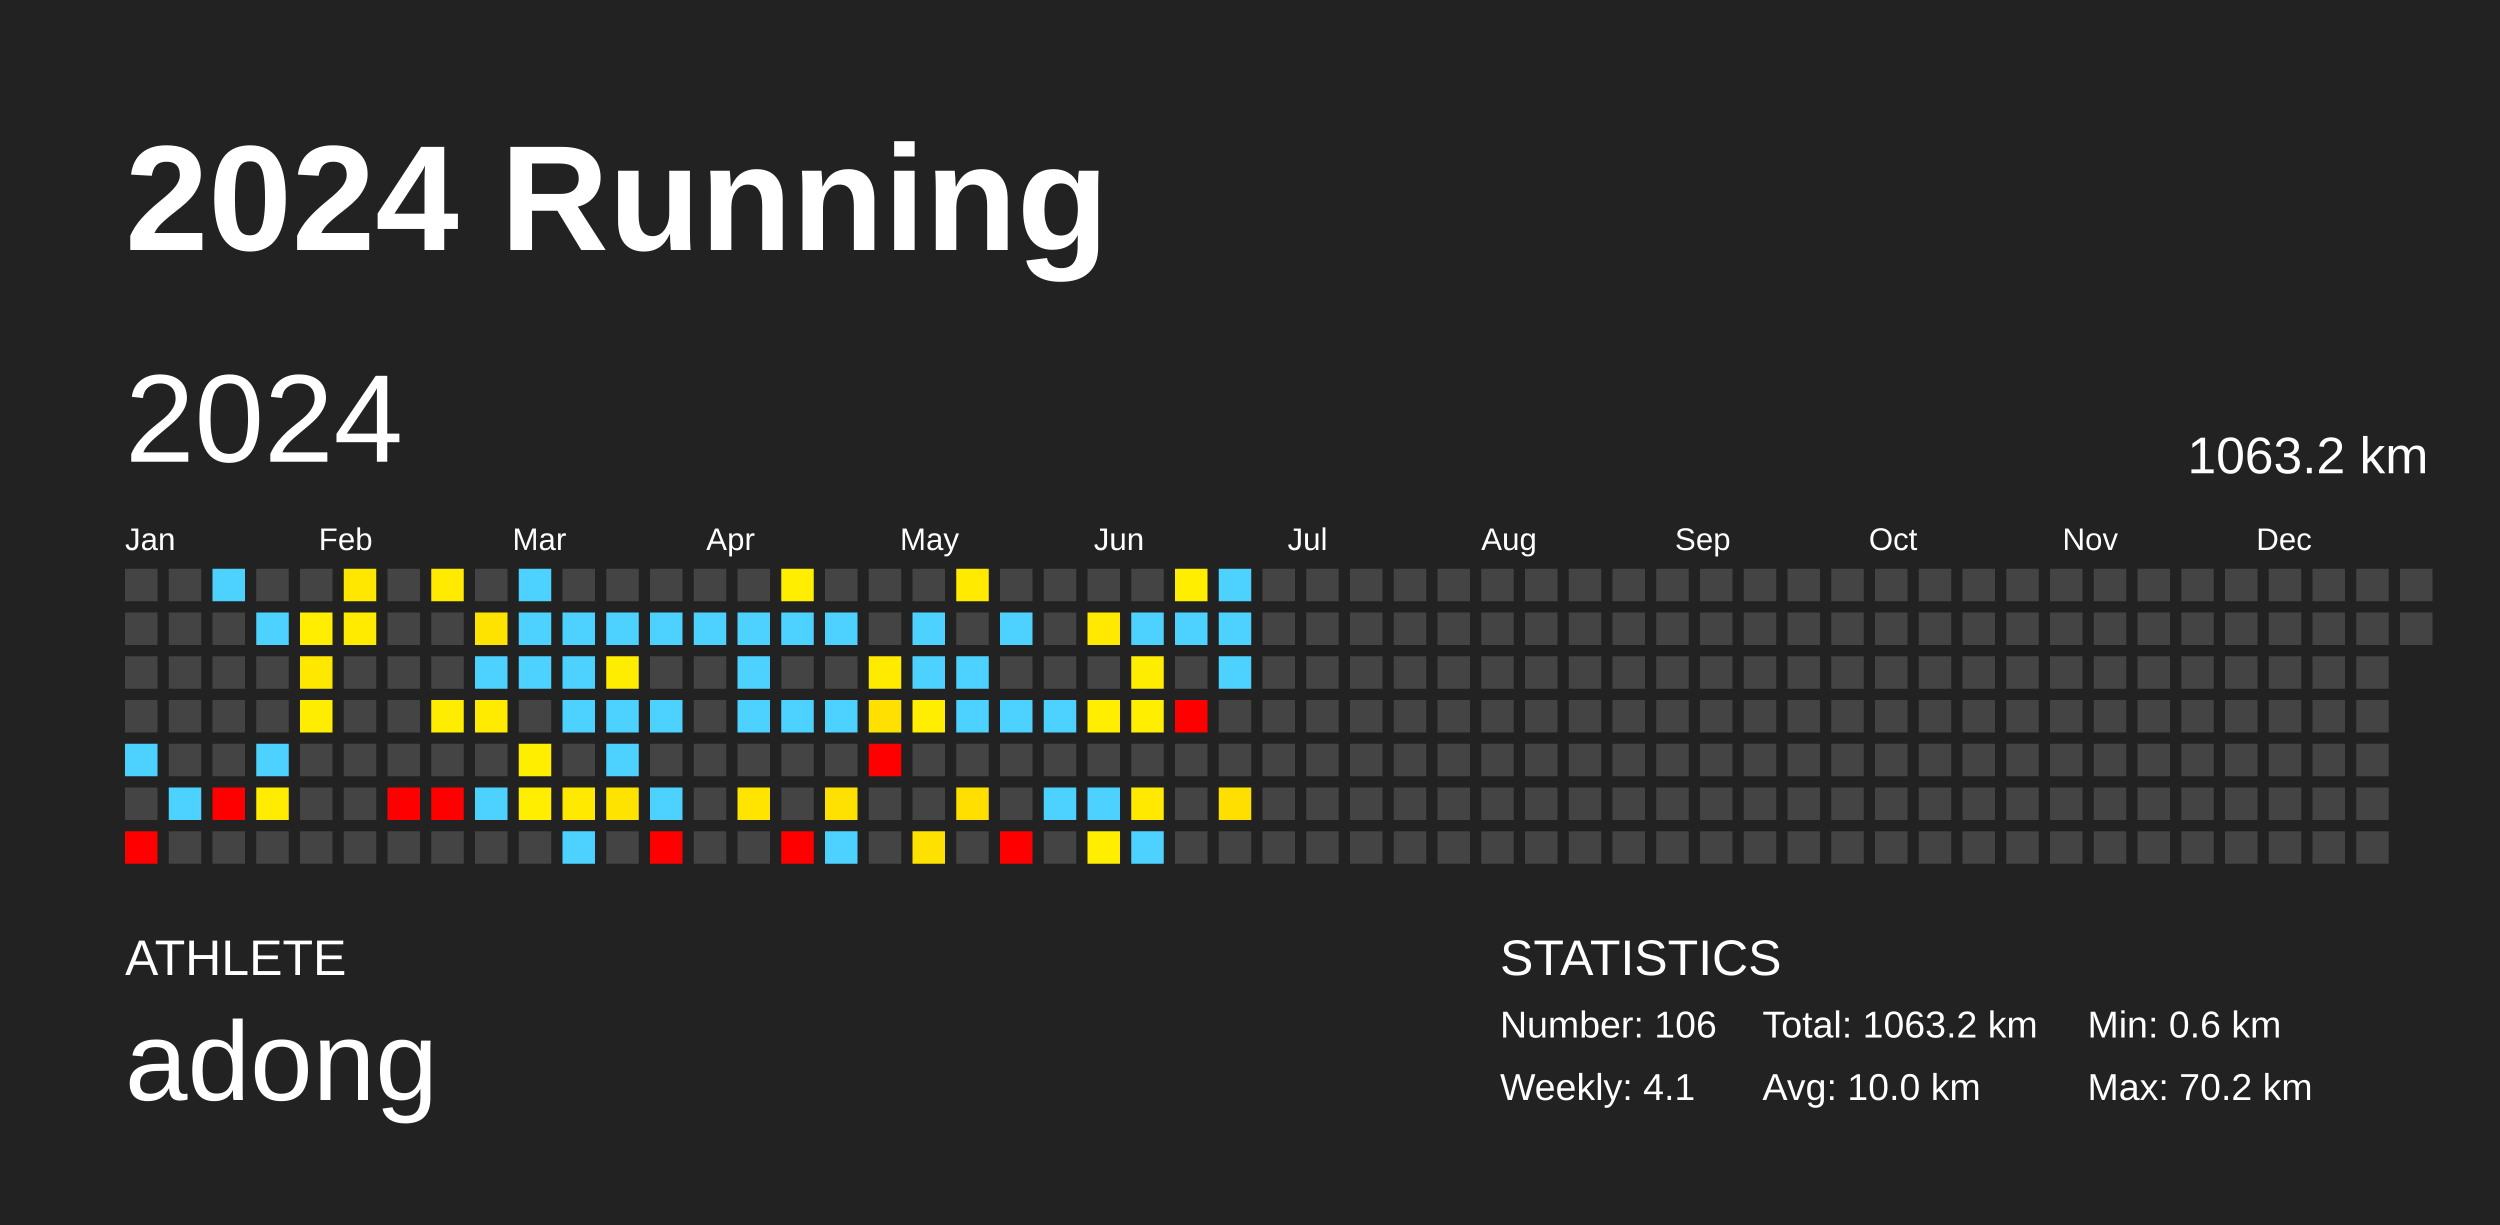
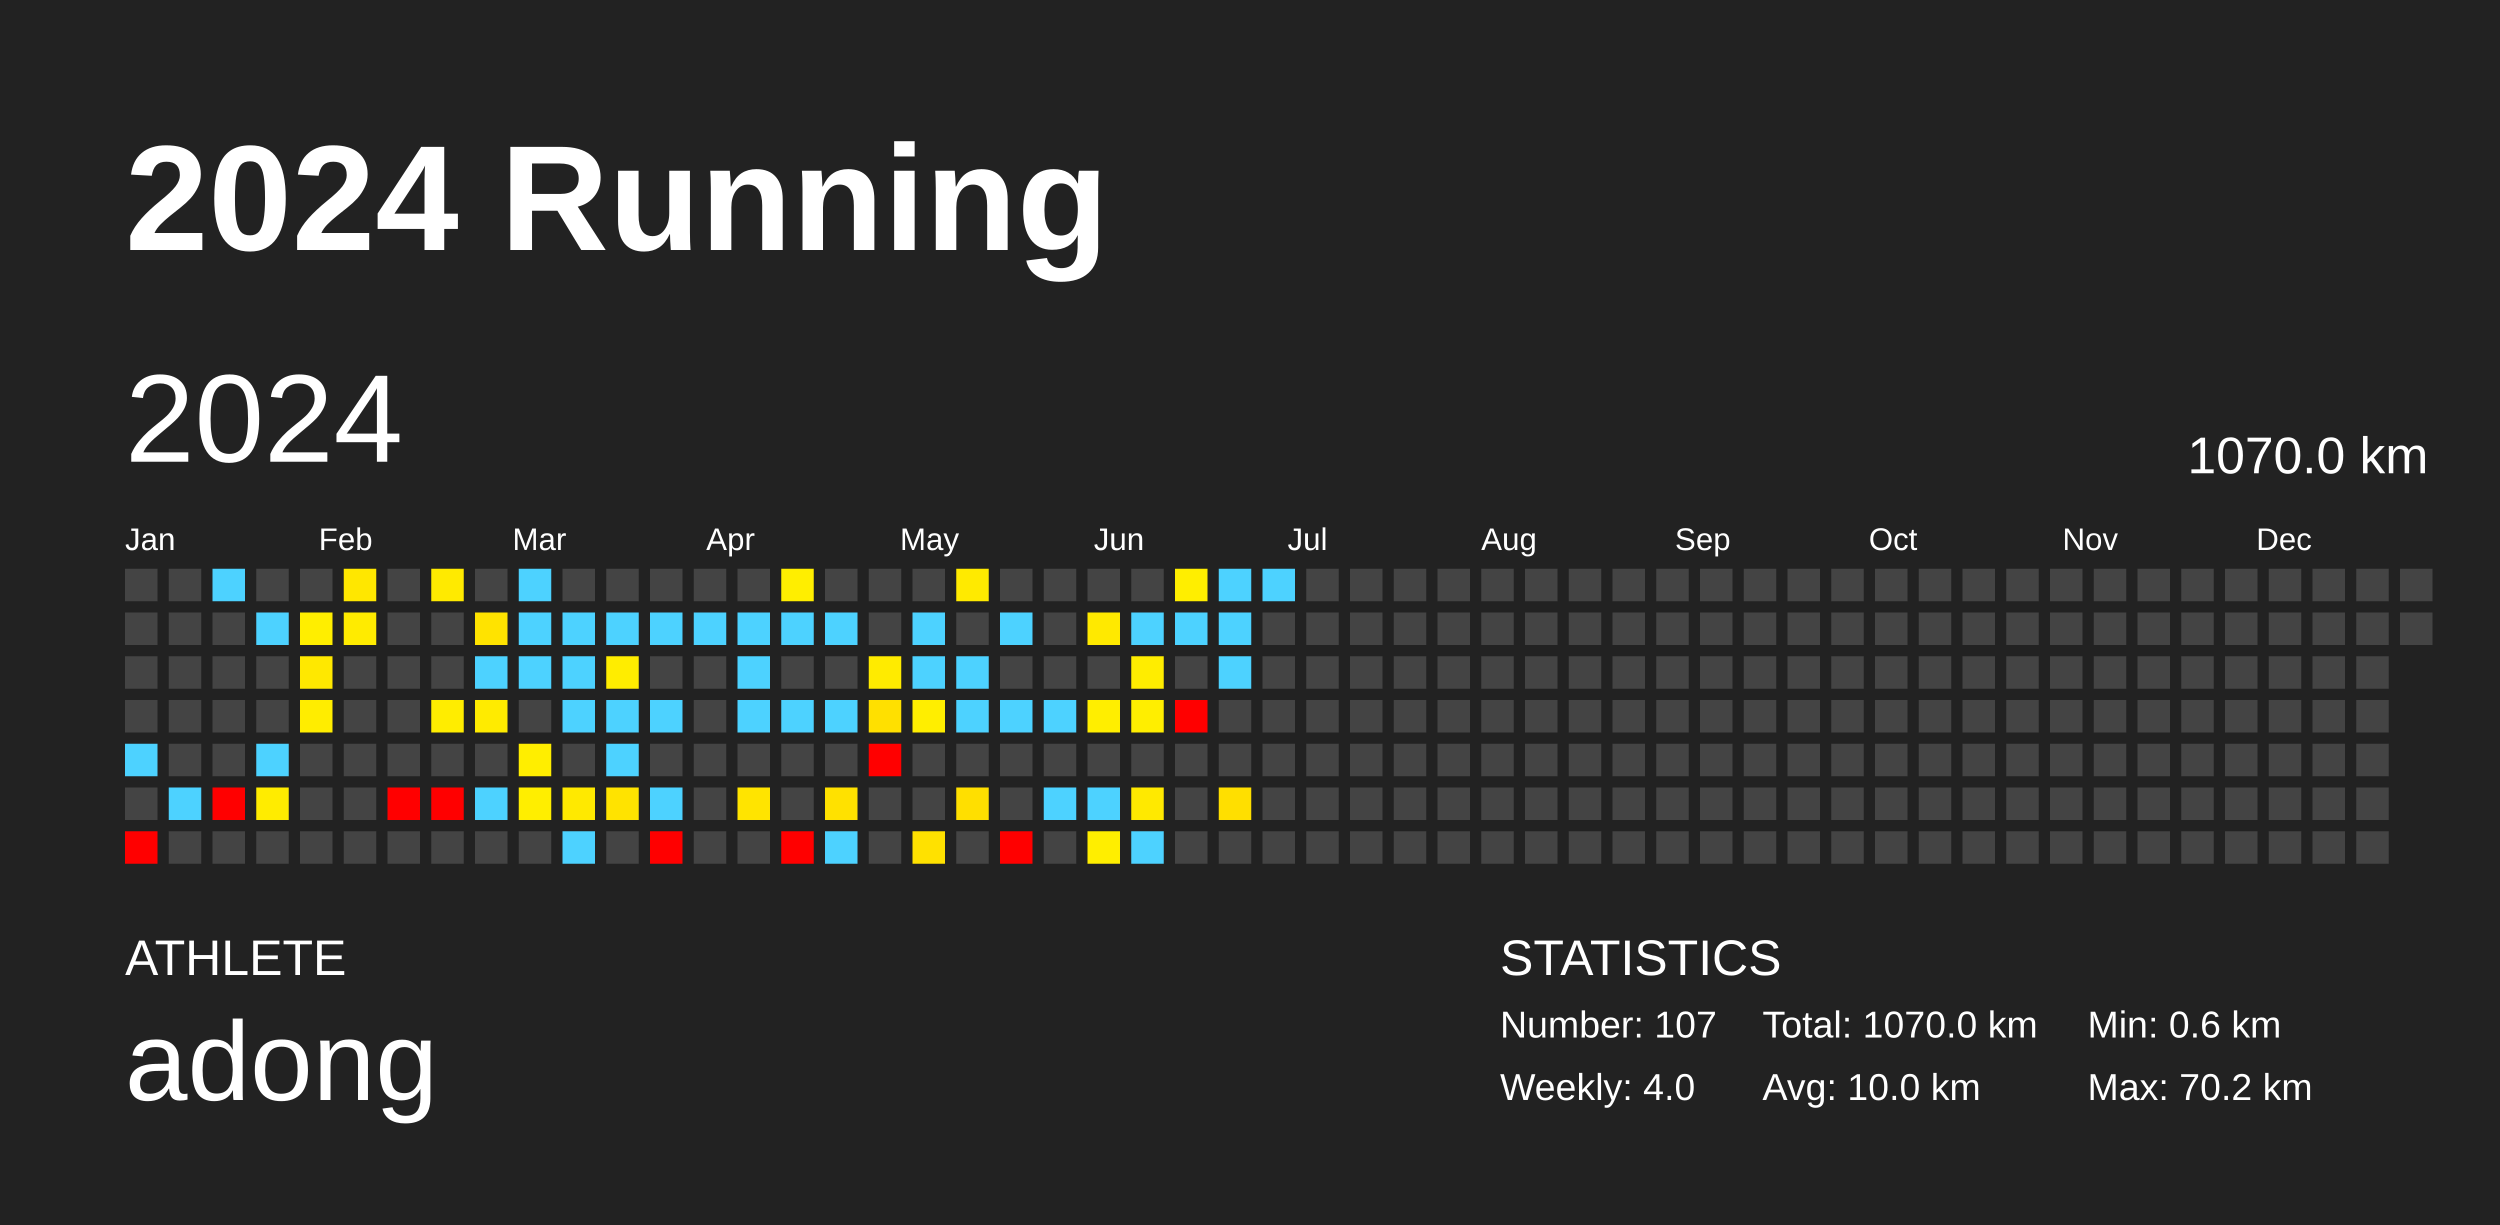
<svg xmlns="http://www.w3.org/2000/svg" baseProfile="full" height="98mm" version="1.1" viewBox="0,0,200,98" width="200mm">
  <defs />
  <rect fill="#222222" height="98" width="200" x="0" y="0" />
  <text fill="#FFFFFF" style="font-size:12px; font-family:Arial; font-weight:bold;" x="10" y="20">2024 Running</text>
  <text fill="#FFFFFF" style="font-size:4px; font-family:Arial" x="10" y="78">ATHLETE</text>
  <text fill="#FFFFFF" style="font-size:9px; font-family:Arial" x="10" y="88">adong</text>
  <text fill="#FFFFFF" style="font-size:4px; font-family:Arial" x="120" y="78">STATISTICS</text>
-   <text fill="#FFFFFF" style="font-size:3px; font-family:Arial" x="120" y="83">Number: 106</text>
-   <text fill="#FFFFFF" style="font-size:3px; font-family:Arial" x="120" y="88">Weekly: 4.1</text>
-   <text fill="#FFFFFF" style="font-size:3px; font-family:Arial" x="141" y="83">Total: 1063.2 km</text>
+   <text fill="#FFFFFF" style="font-size:3px; font-family:Arial" x="120" y="83">Number: 107</text>
+   <text fill="#FFFFFF" style="font-size:3px; font-family:Arial" x="120" y="88">Weekly: 4.0</text>
+   <text fill="#FFFFFF" style="font-size:3px; font-family:Arial" x="141" y="83">Total: 1070.0 km</text>
  <text fill="#FFFFFF" style="font-size:3px; font-family:Arial" x="141" y="88">Avg: 10.0 km</text>
  <text fill="#FFFFFF" style="font-size:3px; font-family:Arial" x="167" y="83">Min: 0.6 km</text>
  <text fill="#FFFFFF" style="font-size:3px; font-family:Arial" x="167" y="88">Max: 70.2 km</text>
  <text dominant-baseline="hanging" fill="#FFFFFF" style="font-size:10.0px; font-family:Arial;" x="10" y="30">2024</text>
-   <text dominant-baseline="hanging" fill="#FFFFFF" style="font-size:4.125px; font-family:Arial;" x="175" y="35">1063.2 km</text>
+   <text dominant-baseline="hanging" fill="#FFFFFF" style="font-size:4.125px; font-family:Arial;" x="175" y="35">1070.0 km</text>
  <text fill="#FFFFFF" style="font-size:2.5px; font-family:Arial" x="10.0" y="44">Jan</text>
  <text fill="#FFFFFF" style="font-size:2.5px; font-family:Arial" x="25.5" y="44">Feb</text>
  <text fill="#FFFFFF" style="font-size:2.5px; font-family:Arial" x="41.0" y="44">Mar</text>
  <text fill="#FFFFFF" style="font-size:2.5px; font-family:Arial" x="56.5" y="44">Apr</text>
  <text fill="#FFFFFF" style="font-size:2.5px; font-family:Arial" x="72.0" y="44">May</text>
  <text fill="#FFFFFF" style="font-size:2.5px; font-family:Arial" x="87.5" y="44">Jun</text>
  <text fill="#FFFFFF" style="font-size:2.5px; font-family:Arial" x="103.0" y="44">Jul</text>
  <text fill="#FFFFFF" style="font-size:2.5px; font-family:Arial" x="118.5" y="44">Aug</text>
  <text fill="#FFFFFF" style="font-size:2.5px; font-family:Arial" x="134.0" y="44">Sep</text>
  <text fill="#FFFFFF" style="font-size:2.5px; font-family:Arial" x="149.5" y="44">Oct</text>
  <text fill="#FFFFFF" style="font-size:2.5px; font-family:Arial" x="165.0" y="44">Nov</text>
  <text fill="#FFFFFF" style="font-size:2.5px; font-family:Arial" x="180.5" y="44">Dec</text>
  <rect fill="#444444" height="2.6" width="2.6" x="10.0" y="45.5" />
  <rect fill="#444444" height="2.6" width="2.6" x="10.0" y="49.0" />
  <rect fill="#444444" height="2.6" width="2.6" x="10.0" y="52.5" />
  <rect fill="#444444" height="2.6" width="2.6" x="10.0" y="56.0" />
  <rect fill="#4dd2ff" height="2.6" width="2.6" x="10.0" y="59.5" />
  <rect fill="#444444" height="2.6" width="2.6" x="10.0" y="63.0" />
  <rect fill="red" height="2.6" width="2.6" x="10.0" y="66.5" />
  <rect fill="#444444" height="2.6" width="2.6" x="13.5" y="45.5" />
  <rect fill="#444444" height="2.6" width="2.6" x="13.5" y="49.0" />
  <rect fill="#444444" height="2.6" width="2.6" x="13.5" y="52.5" />
  <rect fill="#444444" height="2.6" width="2.6" x="13.5" y="56.0" />
  <rect fill="#444444" height="2.6" width="2.6" x="13.5" y="59.5" />
  <rect fill="#4dd2ff" height="2.6" width="2.6" x="13.5" y="63.0" />
  <rect fill="#444444" height="2.6" width="2.6" x="13.5" y="66.5" />
  <rect fill="#4dd2ff" height="2.6" width="2.6" x="17.0" y="45.5" />
  <rect fill="#444444" height="2.6" width="2.6" x="17.0" y="49.0" />
  <rect fill="#444444" height="2.6" width="2.6" x="17.0" y="52.5" />
  <rect fill="#444444" height="2.6" width="2.6" x="17.0" y="56.0" />
  <rect fill="#444444" height="2.6" width="2.6" x="17.0" y="59.5" />
  <rect fill="red" height="2.6" width="2.6" x="17.0" y="63.0" />
  <rect fill="#444444" height="2.6" width="2.6" x="17.0" y="66.5" />
  <rect fill="#444444" height="2.6" width="2.6" x="20.5" y="45.5" />
  <rect fill="#4dd2ff" height="2.6" width="2.6" x="20.5" y="49.0" />
  <rect fill="#444444" height="2.6" width="2.6" x="20.5" y="52.5" />
  <rect fill="#444444" height="2.6" width="2.6" x="20.5" y="56.0" />
  <rect fill="#4dd2ff" height="2.6" width="2.6" x="20.5" y="59.5" />
  <rect fill="#ffec00" height="2.6" width="2.6" x="20.5" y="63.0" />
  <rect fill="#444444" height="2.6" width="2.6" x="20.5" y="66.5" />
  <rect fill="#444444" height="2.6" width="2.6" x="24.0" y="45.5" />
  <rect fill="#ffee00" height="2.6" width="2.6" x="24.0" y="49.0" />
  <rect fill="#ffe800" height="2.6" width="2.6" x="24.0" y="52.5" />
  <rect fill="#ffed00" height="2.6" width="2.6" x="24.0" y="56.0" />
  <rect fill="#444444" height="2.6" width="2.6" x="24.0" y="59.5" />
  <rect fill="#444444" height="2.6" width="2.6" x="24.0" y="63.0" />
  <rect fill="#444444" height="2.6" width="2.6" x="24.0" y="66.5" />
  <rect fill="#ffe700" height="2.6" width="2.6" x="27.5" y="45.5" />
  <rect fill="#ffeb00" height="2.6" width="2.6" x="27.5" y="49.0" />
  <rect fill="#444444" height="2.6" width="2.6" x="27.5" y="52.5" />
  <rect fill="#444444" height="2.6" width="2.6" x="27.5" y="56.0" />
  <rect fill="#444444" height="2.6" width="2.6" x="27.5" y="59.5" />
  <rect fill="#444444" height="2.6" width="2.6" x="27.5" y="63.0" />
  <rect fill="#444444" height="2.6" width="2.6" x="27.5" y="66.5" />
  <rect fill="#444444" height="2.6" width="2.6" x="31.0" y="45.5" />
  <rect fill="#444444" height="2.6" width="2.6" x="31.0" y="49.0" />
  <rect fill="#444444" height="2.6" width="2.6" x="31.0" y="52.5" />
  <rect fill="#444444" height="2.6" width="2.6" x="31.0" y="56.0" />
  <rect fill="#444444" height="2.6" width="2.6" x="31.0" y="59.5" />
  <rect fill="red" height="2.6" width="2.6" x="31.0" y="63.0" />
  <rect fill="#444444" height="2.6" width="2.6" x="31.0" y="66.5" />
  <rect fill="#ffea00" height="2.6" width="2.6" x="34.5" y="45.5" />
  <rect fill="#444444" height="2.6" width="2.6" x="34.5" y="49.0" />
  <rect fill="#444444" height="2.6" width="2.6" x="34.5" y="52.5" />
  <rect fill="#ffed00" height="2.6" width="2.6" x="34.5" y="56.0" />
  <rect fill="#444444" height="2.6" width="2.6" x="34.5" y="59.5" />
  <rect fill="red" height="2.6" width="2.6" x="34.5" y="63.0" />
  <rect fill="#444444" height="2.6" width="2.6" x="34.5" y="66.5" />
  <rect fill="#444444" height="2.6" width="2.6" x="38.0" y="45.5" />
  <rect fill="#ffe300" height="2.6" width="2.6" x="38.0" y="49.0" />
  <rect fill="#4dd2ff" height="2.6" width="2.6" x="38.0" y="52.5" />
  <rect fill="#ffeb00" height="2.6" width="2.6" x="38.0" y="56.0" />
  <rect fill="#444444" height="2.6" width="2.6" x="38.0" y="59.5" />
  <rect fill="#4dd2ff" height="2.6" width="2.6" x="38.0" y="63.0" />
  <rect fill="#444444" height="2.6" width="2.6" x="38.0" y="66.5" />
  <rect fill="#4dd2ff" height="2.6" width="2.6" x="41.5" y="45.5" />
  <rect fill="#4dd2ff" height="2.6" width="2.6" x="41.5" y="49.0" />
  <rect fill="#4dd2ff" height="2.6" width="2.6" x="41.5" y="52.5" />
  <rect fill="#444444" height="2.6" width="2.6" x="41.5" y="56.0" />
  <rect fill="#ffee00" height="2.6" width="2.6" x="41.5" y="59.5" />
  <rect fill="#ffee00" height="2.6" width="2.6" x="41.5" y="63.0" />
  <rect fill="#444444" height="2.6" width="2.6" x="41.5" y="66.5" />
  <rect fill="#444444" height="2.6" width="2.6" x="45.0" y="45.5" />
  <rect fill="#4dd2ff" height="2.6" width="2.6" x="45.0" y="49.0" />
  <rect fill="#4dd2ff" height="2.6" width="2.6" x="45.0" y="52.5" />
  <rect fill="#4dd2ff" height="2.6" width="2.6" x="45.0" y="56.0" />
  <rect fill="#444444" height="2.6" width="2.6" x="45.0" y="59.5" />
  <rect fill="#ffe900" height="2.6" width="2.6" x="45.0" y="63.0" />
  <rect fill="#4dd2ff" height="2.6" width="2.6" x="45.0" y="66.5" />
  <rect fill="#444444" height="2.6" width="2.6" x="48.5" y="45.5" />
  <rect fill="#4dd2ff" height="2.6" width="2.6" x="48.5" y="49.0" />
  <rect fill="#ffed00" height="2.6" width="2.6" x="48.5" y="52.5" />
  <rect fill="#4dd2ff" height="2.6" width="2.6" x="48.5" y="56.0" />
  <rect fill="#4dd2ff" height="2.6" width="2.6" x="48.5" y="59.5" />
  <rect fill="#ffe300" height="2.6" width="2.6" x="48.5" y="63.0" />
  <rect fill="#444444" height="2.6" width="2.6" x="48.5" y="66.5" />
  <rect fill="#444444" height="2.6" width="2.6" x="52.0" y="45.5" />
  <rect fill="#4dd2ff" height="2.6" width="2.6" x="52.0" y="49.0" />
  <rect fill="#444444" height="2.6" width="2.6" x="52.0" y="52.5" />
  <rect fill="#4dd2ff" height="2.6" width="2.6" x="52.0" y="56.0" />
  <rect fill="#444444" height="2.6" width="2.6" x="52.0" y="59.5" />
  <rect fill="#4dd2ff" height="2.6" width="2.6" x="52.0" y="63.0" />
  <rect fill="red" height="2.6" width="2.6" x="52.0" y="66.5" />
  <rect fill="#444444" height="2.6" width="2.6" x="55.5" y="45.5" />
  <rect fill="#4dd2ff" height="2.6" width="2.6" x="55.5" y="49.0" />
  <rect fill="#444444" height="2.6" width="2.6" x="55.5" y="52.5" />
  <rect fill="#444444" height="2.6" width="2.6" x="55.5" y="56.0" />
  <rect fill="#444444" height="2.6" width="2.6" x="55.5" y="59.5" />
  <rect fill="#444444" height="2.6" width="2.6" x="55.5" y="63.0" />
  <rect fill="#444444" height="2.6" width="2.6" x="55.5" y="66.5" />
  <rect fill="#444444" height="2.6" width="2.6" x="59.0" y="45.5" />
  <rect fill="#4dd2ff" height="2.6" width="2.6" x="59.0" y="49.0" />
  <rect fill="#4dd2ff" height="2.6" width="2.6" x="59.0" y="52.5" />
  <rect fill="#4dd2ff" height="2.6" width="2.6" x="59.0" y="56.0" />
  <rect fill="#444444" height="2.6" width="2.6" x="59.0" y="59.5" />
  <rect fill="#ffe400" height="2.6" width="2.6" x="59.0" y="63.0" />
  <rect fill="#444444" height="2.6" width="2.6" x="59.0" y="66.5" />
  <rect fill="#ffee00" height="2.6" width="2.6" x="62.5" y="45.5" />
  <rect fill="#4dd2ff" height="2.6" width="2.6" x="62.5" y="49.0" />
  <rect fill="#444444" height="2.6" width="2.6" x="62.5" y="52.5" />
  <rect fill="#4dd2ff" height="2.6" width="2.6" x="62.5" y="56.0" />
  <rect fill="#444444" height="2.6" width="2.6" x="62.5" y="59.5" />
  <rect fill="#444444" height="2.6" width="2.6" x="62.5" y="63.0" />
  <rect fill="red" height="2.6" width="2.6" x="62.5" y="66.5" />
  <rect fill="#444444" height="2.6" width="2.6" x="66.0" y="45.5" />
  <rect fill="#4dd2ff" height="2.6" width="2.6" x="66.0" y="49.0" />
  <rect fill="#444444" height="2.6" width="2.6" x="66.0" y="52.5" />
  <rect fill="#4dd2ff" height="2.6" width="2.6" x="66.0" y="56.0" />
  <rect fill="#444444" height="2.6" width="2.6" x="66.0" y="59.5" />
  <rect fill="#ffe100" height="2.6" width="2.6" x="66.0" y="63.0" />
  <rect fill="#4dd2ff" height="2.6" width="2.6" x="66.0" y="66.5" />
  <rect fill="#444444" height="2.6" width="2.6" x="69.5" y="45.5" />
  <rect fill="#444444" height="2.6" width="2.6" x="69.5" y="49.0" />
  <rect fill="#ffeb00" height="2.6" width="2.6" x="69.5" y="52.5" />
  <rect fill="#ffe000" height="2.6" width="2.6" x="69.5" y="56.0" />
  <rect fill="red" height="2.6" width="2.6" x="69.5" y="59.5" />
  <rect fill="#444444" height="2.6" width="2.6" x="69.5" y="63.0" />
  <rect fill="#444444" height="2.6" width="2.6" x="69.5" y="66.5" />
  <rect fill="#444444" height="2.6" width="2.6" x="73.0" y="45.5" />
  <rect fill="#4dd2ff" height="2.6" width="2.6" x="73.0" y="49.0" />
  <rect fill="#4dd2ff" height="2.6" width="2.6" x="73.0" y="52.5" />
  <rect fill="#ffee00" height="2.6" width="2.6" x="73.0" y="56.0" />
  <rect fill="#444444" height="2.6" width="2.6" x="73.0" y="59.5" />
  <rect fill="#444444" height="2.6" width="2.6" x="73.0" y="63.0" />
  <rect fill="#ffe100" height="2.6" width="2.6" x="73.0" y="66.5" />
  <rect fill="#ffea00" height="2.6" width="2.6" x="76.5" y="45.5" />
  <rect fill="#444444" height="2.6" width="2.6" x="76.5" y="49.0" />
  <rect fill="#4dd2ff" height="2.6" width="2.6" x="76.5" y="52.5" />
  <rect fill="#4dd2ff" height="2.6" width="2.6" x="76.5" y="56.0" />
  <rect fill="#444444" height="2.6" width="2.6" x="76.5" y="59.5" />
  <rect fill="#ffdf00" height="2.6" width="2.6" x="76.5" y="63.0" />
  <rect fill="#444444" height="2.6" width="2.6" x="76.5" y="66.5" />
  <rect fill="#444444" height="2.6" width="2.6" x="80.0" y="45.5" />
  <rect fill="#4dd2ff" height="2.6" width="2.6" x="80.0" y="49.0" />
  <rect fill="#444444" height="2.6" width="2.6" x="80.0" y="52.5" />
  <rect fill="#4dd2ff" height="2.6" width="2.6" x="80.0" y="56.0" />
  <rect fill="#444444" height="2.6" width="2.6" x="80.0" y="59.5" />
  <rect fill="#444444" height="2.6" width="2.6" x="80.0" y="63.0" />
  <rect fill="red" height="2.6" width="2.6" x="80.0" y="66.5" />
  <rect fill="#444444" height="2.6" width="2.6" x="83.5" y="45.5" />
  <rect fill="#444444" height="2.6" width="2.6" x="83.5" y="49.0" />
  <rect fill="#444444" height="2.6" width="2.6" x="83.5" y="52.5" />
  <rect fill="#4dd2ff" height="2.6" width="2.6" x="83.5" y="56.0" />
  <rect fill="#444444" height="2.6" width="2.6" x="83.5" y="59.5" />
  <rect fill="#4dd2ff" height="2.6" width="2.6" x="83.5" y="63.0" />
  <rect fill="#444444" height="2.6" width="2.6" x="83.5" y="66.5" />
  <rect fill="#444444" height="2.6" width="2.6" x="87.0" y="45.5" />
  <rect fill="#ffe900" height="2.6" width="2.6" x="87.0" y="49.0" />
  <rect fill="#444444" height="2.6" width="2.6" x="87.0" y="52.5" />
  <rect fill="#ffee00" height="2.6" width="2.6" x="87.0" y="56.0" />
  <rect fill="#444444" height="2.6" width="2.6" x="87.0" y="59.5" />
  <rect fill="#4dd2ff" height="2.6" width="2.6" x="87.0" y="63.0" />
  <rect fill="#ffee00" height="2.6" width="2.6" x="87.0" y="66.5" />
  <rect fill="#444444" height="2.6" width="2.6" x="90.5" y="45.5" />
  <rect fill="#4dd2ff" height="2.6" width="2.6" x="90.5" y="49.0" />
  <rect fill="#ffed00" height="2.6" width="2.6" x="90.5" y="52.5" />
  <rect fill="#ffee00" height="2.6" width="2.6" x="90.5" y="56.0" />
  <rect fill="#444444" height="2.6" width="2.6" x="90.5" y="59.5" />
  <rect fill="#ffe900" height="2.6" width="2.6" x="90.5" y="63.0" />
  <rect fill="#4dd2ff" height="2.6" width="2.6" x="90.5" y="66.5" />
  <rect fill="#ffee00" height="2.6" width="2.6" x="94.0" y="45.5" />
  <rect fill="#4dd2ff" height="2.6" width="2.6" x="94.0" y="49.0" />
  <rect fill="#444444" height="2.6" width="2.6" x="94.0" y="52.5" />
  <rect fill="red" height="2.6" width="2.6" x="94.0" y="56.0" />
  <rect fill="#444444" height="2.6" width="2.6" x="94.0" y="59.5" />
  <rect fill="#444444" height="2.6" width="2.6" x="94.0" y="63.0" />
  <rect fill="#444444" height="2.6" width="2.6" x="94.0" y="66.5" />
  <rect fill="#4dd2ff" height="2.6" width="2.6" x="97.5" y="45.5" />
  <rect fill="#4dd2ff" height="2.6" width="2.6" x="97.5" y="49.0" />
  <rect fill="#4dd2ff" height="2.6" width="2.6" x="97.5" y="52.5" />
  <rect fill="#444444" height="2.6" width="2.6" x="97.5" y="56.0" />
  <rect fill="#444444" height="2.6" width="2.6" x="97.5" y="59.5" />
  <rect fill="#ffdf00" height="2.6" width="2.6" x="97.5" y="63.0" />
  <rect fill="#444444" height="2.6" width="2.6" x="97.5" y="66.5" />
-   <rect fill="#444444" height="2.6" width="2.6" x="101.0" y="45.5" />
+   <rect fill="#4dd2ff" height="2.6" width="2.6" x="101.0" y="45.5" />
  <rect fill="#444444" height="2.6" width="2.6" x="101.0" y="49.0" />
  <rect fill="#444444" height="2.6" width="2.6" x="101.0" y="52.5" />
  <rect fill="#444444" height="2.6" width="2.6" x="101.0" y="56.0" />
  <rect fill="#444444" height="2.6" width="2.6" x="101.0" y="59.5" />
  <rect fill="#444444" height="2.6" width="2.6" x="101.0" y="63.0" />
  <rect fill="#444444" height="2.6" width="2.6" x="101.0" y="66.5" />
  <rect fill="#444444" height="2.6" width="2.6" x="104.5" y="45.5" />
  <rect fill="#444444" height="2.6" width="2.6" x="104.5" y="49.0" />
  <rect fill="#444444" height="2.6" width="2.6" x="104.5" y="52.5" />
  <rect fill="#444444" height="2.6" width="2.6" x="104.5" y="56.0" />
  <rect fill="#444444" height="2.6" width="2.6" x="104.5" y="59.5" />
  <rect fill="#444444" height="2.6" width="2.6" x="104.5" y="63.0" />
  <rect fill="#444444" height="2.6" width="2.6" x="104.5" y="66.5" />
  <rect fill="#444444" height="2.6" width="2.6" x="108.0" y="45.5" />
  <rect fill="#444444" height="2.6" width="2.6" x="108.0" y="49.0" />
  <rect fill="#444444" height="2.6" width="2.6" x="108.0" y="52.5" />
  <rect fill="#444444" height="2.6" width="2.6" x="108.0" y="56.0" />
  <rect fill="#444444" height="2.6" width="2.6" x="108.0" y="59.5" />
  <rect fill="#444444" height="2.6" width="2.6" x="108.0" y="63.0" />
  <rect fill="#444444" height="2.6" width="2.6" x="108.0" y="66.5" />
  <rect fill="#444444" height="2.6" width="2.6" x="111.5" y="45.5" />
  <rect fill="#444444" height="2.6" width="2.6" x="111.5" y="49.0" />
  <rect fill="#444444" height="2.6" width="2.6" x="111.5" y="52.5" />
  <rect fill="#444444" height="2.6" width="2.6" x="111.5" y="56.0" />
  <rect fill="#444444" height="2.6" width="2.6" x="111.5" y="59.5" />
  <rect fill="#444444" height="2.6" width="2.6" x="111.5" y="63.0" />
  <rect fill="#444444" height="2.6" width="2.6" x="111.5" y="66.5" />
  <rect fill="#444444" height="2.6" width="2.6" x="115.0" y="45.5" />
  <rect fill="#444444" height="2.6" width="2.6" x="115.0" y="49.0" />
  <rect fill="#444444" height="2.6" width="2.6" x="115.0" y="52.5" />
  <rect fill="#444444" height="2.6" width="2.6" x="115.0" y="56.0" />
  <rect fill="#444444" height="2.6" width="2.6" x="115.0" y="59.5" />
  <rect fill="#444444" height="2.6" width="2.6" x="115.0" y="63.0" />
  <rect fill="#444444" height="2.6" width="2.6" x="115.0" y="66.5" />
  <rect fill="#444444" height="2.6" width="2.6" x="118.5" y="45.5" />
  <rect fill="#444444" height="2.6" width="2.6" x="118.5" y="49.0" />
  <rect fill="#444444" height="2.6" width="2.6" x="118.5" y="52.5" />
  <rect fill="#444444" height="2.6" width="2.6" x="118.5" y="56.0" />
  <rect fill="#444444" height="2.6" width="2.6" x="118.5" y="59.5" />
  <rect fill="#444444" height="2.6" width="2.6" x="118.5" y="63.0" />
  <rect fill="#444444" height="2.6" width="2.6" x="118.5" y="66.5" />
  <rect fill="#444444" height="2.6" width="2.6" x="122.0" y="45.5" />
  <rect fill="#444444" height="2.6" width="2.6" x="122.0" y="49.0" />
  <rect fill="#444444" height="2.6" width="2.6" x="122.0" y="52.5" />
  <rect fill="#444444" height="2.6" width="2.6" x="122.0" y="56.0" />
  <rect fill="#444444" height="2.6" width="2.6" x="122.0" y="59.5" />
  <rect fill="#444444" height="2.6" width="2.6" x="122.0" y="63.0" />
  <rect fill="#444444" height="2.6" width="2.6" x="122.0" y="66.5" />
  <rect fill="#444444" height="2.6" width="2.6" x="125.5" y="45.5" />
  <rect fill="#444444" height="2.6" width="2.6" x="125.5" y="49.0" />
  <rect fill="#444444" height="2.6" width="2.6" x="125.5" y="52.5" />
  <rect fill="#444444" height="2.6" width="2.6" x="125.5" y="56.0" />
  <rect fill="#444444" height="2.6" width="2.6" x="125.5" y="59.5" />
  <rect fill="#444444" height="2.6" width="2.6" x="125.5" y="63.0" />
  <rect fill="#444444" height="2.6" width="2.6" x="125.5" y="66.5" />
  <rect fill="#444444" height="2.6" width="2.6" x="129.0" y="45.5" />
  <rect fill="#444444" height="2.6" width="2.6" x="129.0" y="49.0" />
  <rect fill="#444444" height="2.6" width="2.6" x="129.0" y="52.5" />
  <rect fill="#444444" height="2.6" width="2.6" x="129.0" y="56.0" />
  <rect fill="#444444" height="2.6" width="2.6" x="129.0" y="59.5" />
  <rect fill="#444444" height="2.6" width="2.6" x="129.0" y="63.0" />
  <rect fill="#444444" height="2.6" width="2.6" x="129.0" y="66.5" />
  <rect fill="#444444" height="2.6" width="2.6" x="132.5" y="45.5" />
  <rect fill="#444444" height="2.6" width="2.6" x="132.5" y="49.0" />
  <rect fill="#444444" height="2.6" width="2.6" x="132.5" y="52.5" />
  <rect fill="#444444" height="2.6" width="2.6" x="132.5" y="56.0" />
  <rect fill="#444444" height="2.6" width="2.6" x="132.5" y="59.5" />
  <rect fill="#444444" height="2.6" width="2.6" x="132.5" y="63.0" />
  <rect fill="#444444" height="2.6" width="2.6" x="132.5" y="66.5" />
  <rect fill="#444444" height="2.6" width="2.6" x="136.0" y="45.5" />
  <rect fill="#444444" height="2.6" width="2.6" x="136.0" y="49.0" />
  <rect fill="#444444" height="2.6" width="2.6" x="136.0" y="52.5" />
  <rect fill="#444444" height="2.6" width="2.6" x="136.0" y="56.0" />
  <rect fill="#444444" height="2.6" width="2.6" x="136.0" y="59.5" />
  <rect fill="#444444" height="2.6" width="2.6" x="136.0" y="63.0" />
  <rect fill="#444444" height="2.6" width="2.6" x="136.0" y="66.5" />
  <rect fill="#444444" height="2.6" width="2.6" x="139.5" y="45.5" />
  <rect fill="#444444" height="2.6" width="2.6" x="139.5" y="49.0" />
  <rect fill="#444444" height="2.6" width="2.6" x="139.5" y="52.5" />
  <rect fill="#444444" height="2.6" width="2.6" x="139.5" y="56.0" />
  <rect fill="#444444" height="2.6" width="2.6" x="139.5" y="59.5" />
  <rect fill="#444444" height="2.6" width="2.6" x="139.5" y="63.0" />
  <rect fill="#444444" height="2.6" width="2.6" x="139.5" y="66.5" />
  <rect fill="#444444" height="2.6" width="2.6" x="143.0" y="45.5" />
  <rect fill="#444444" height="2.6" width="2.6" x="143.0" y="49.0" />
  <rect fill="#444444" height="2.6" width="2.6" x="143.0" y="52.5" />
  <rect fill="#444444" height="2.6" width="2.6" x="143.0" y="56.0" />
  <rect fill="#444444" height="2.6" width="2.6" x="143.0" y="59.5" />
  <rect fill="#444444" height="2.6" width="2.6" x="143.0" y="63.0" />
  <rect fill="#444444" height="2.6" width="2.6" x="143.0" y="66.5" />
  <rect fill="#444444" height="2.6" width="2.6" x="146.5" y="45.5" />
  <rect fill="#444444" height="2.6" width="2.6" x="146.5" y="49.0" />
  <rect fill="#444444" height="2.6" width="2.6" x="146.5" y="52.5" />
  <rect fill="#444444" height="2.6" width="2.6" x="146.5" y="56.0" />
  <rect fill="#444444" height="2.6" width="2.6" x="146.5" y="59.5" />
  <rect fill="#444444" height="2.6" width="2.6" x="146.5" y="63.0" />
  <rect fill="#444444" height="2.6" width="2.6" x="146.5" y="66.5" />
  <rect fill="#444444" height="2.6" width="2.6" x="150.0" y="45.5" />
  <rect fill="#444444" height="2.6" width="2.6" x="150.0" y="49.0" />
  <rect fill="#444444" height="2.6" width="2.6" x="150.0" y="52.5" />
  <rect fill="#444444" height="2.6" width="2.6" x="150.0" y="56.0" />
  <rect fill="#444444" height="2.6" width="2.6" x="150.0" y="59.5" />
  <rect fill="#444444" height="2.6" width="2.6" x="150.0" y="63.0" />
  <rect fill="#444444" height="2.6" width="2.6" x="150.0" y="66.5" />
  <rect fill="#444444" height="2.6" width="2.6" x="153.5" y="45.5" />
  <rect fill="#444444" height="2.6" width="2.6" x="153.5" y="49.0" />
  <rect fill="#444444" height="2.6" width="2.6" x="153.5" y="52.5" />
  <rect fill="#444444" height="2.6" width="2.6" x="153.5" y="56.0" />
  <rect fill="#444444" height="2.6" width="2.6" x="153.5" y="59.5" />
  <rect fill="#444444" height="2.6" width="2.6" x="153.5" y="63.0" />
  <rect fill="#444444" height="2.6" width="2.6" x="153.5" y="66.5" />
  <rect fill="#444444" height="2.6" width="2.6" x="157.0" y="45.5" />
  <rect fill="#444444" height="2.6" width="2.6" x="157.0" y="49.0" />
  <rect fill="#444444" height="2.6" width="2.6" x="157.0" y="52.5" />
  <rect fill="#444444" height="2.6" width="2.6" x="157.0" y="56.0" />
  <rect fill="#444444" height="2.6" width="2.6" x="157.0" y="59.5" />
  <rect fill="#444444" height="2.6" width="2.6" x="157.0" y="63.0" />
  <rect fill="#444444" height="2.6" width="2.6" x="157.0" y="66.5" />
  <rect fill="#444444" height="2.6" width="2.6" x="160.5" y="45.5" />
  <rect fill="#444444" height="2.6" width="2.6" x="160.5" y="49.0" />
  <rect fill="#444444" height="2.6" width="2.6" x="160.5" y="52.5" />
  <rect fill="#444444" height="2.6" width="2.6" x="160.5" y="56.0" />
  <rect fill="#444444" height="2.6" width="2.6" x="160.5" y="59.5" />
  <rect fill="#444444" height="2.6" width="2.6" x="160.5" y="63.0" />
  <rect fill="#444444" height="2.6" width="2.6" x="160.5" y="66.5" />
  <rect fill="#444444" height="2.6" width="2.6" x="164.0" y="45.5" />
  <rect fill="#444444" height="2.6" width="2.6" x="164.0" y="49.0" />
  <rect fill="#444444" height="2.6" width="2.6" x="164.0" y="52.5" />
  <rect fill="#444444" height="2.6" width="2.6" x="164.0" y="56.0" />
  <rect fill="#444444" height="2.6" width="2.6" x="164.0" y="59.5" />
  <rect fill="#444444" height="2.6" width="2.6" x="164.0" y="63.0" />
  <rect fill="#444444" height="2.6" width="2.6" x="164.0" y="66.5" />
  <rect fill="#444444" height="2.6" width="2.6" x="167.5" y="45.5" />
  <rect fill="#444444" height="2.6" width="2.6" x="167.5" y="49.0" />
  <rect fill="#444444" height="2.6" width="2.6" x="167.5" y="52.5" />
  <rect fill="#444444" height="2.6" width="2.6" x="167.5" y="56.0" />
  <rect fill="#444444" height="2.6" width="2.6" x="167.5" y="59.5" />
  <rect fill="#444444" height="2.6" width="2.6" x="167.5" y="63.0" />
  <rect fill="#444444" height="2.6" width="2.6" x="167.5" y="66.5" />
  <rect fill="#444444" height="2.6" width="2.6" x="171.0" y="45.5" />
  <rect fill="#444444" height="2.6" width="2.6" x="171.0" y="49.0" />
  <rect fill="#444444" height="2.6" width="2.6" x="171.0" y="52.5" />
  <rect fill="#444444" height="2.6" width="2.6" x="171.0" y="56.0" />
  <rect fill="#444444" height="2.6" width="2.6" x="171.0" y="59.5" />
  <rect fill="#444444" height="2.6" width="2.6" x="171.0" y="63.0" />
  <rect fill="#444444" height="2.6" width="2.6" x="171.0" y="66.5" />
  <rect fill="#444444" height="2.6" width="2.6" x="174.5" y="45.5" />
  <rect fill="#444444" height="2.6" width="2.6" x="174.5" y="49.0" />
  <rect fill="#444444" height="2.6" width="2.6" x="174.5" y="52.5" />
  <rect fill="#444444" height="2.6" width="2.6" x="174.5" y="56.0" />
  <rect fill="#444444" height="2.6" width="2.6" x="174.5" y="59.5" />
  <rect fill="#444444" height="2.6" width="2.6" x="174.5" y="63.0" />
  <rect fill="#444444" height="2.6" width="2.6" x="174.5" y="66.5" />
  <rect fill="#444444" height="2.6" width="2.6" x="178.0" y="45.5" />
  <rect fill="#444444" height="2.6" width="2.6" x="178.0" y="49.0" />
  <rect fill="#444444" height="2.6" width="2.6" x="178.0" y="52.5" />
  <rect fill="#444444" height="2.6" width="2.6" x="178.0" y="56.0" />
  <rect fill="#444444" height="2.6" width="2.6" x="178.0" y="59.5" />
  <rect fill="#444444" height="2.6" width="2.6" x="178.0" y="63.0" />
  <rect fill="#444444" height="2.6" width="2.6" x="178.0" y="66.5" />
  <rect fill="#444444" height="2.6" width="2.6" x="181.5" y="45.5" />
  <rect fill="#444444" height="2.6" width="2.6" x="181.5" y="49.0" />
  <rect fill="#444444" height="2.6" width="2.6" x="181.5" y="52.5" />
  <rect fill="#444444" height="2.6" width="2.6" x="181.5" y="56.0" />
  <rect fill="#444444" height="2.6" width="2.6" x="181.5" y="59.5" />
  <rect fill="#444444" height="2.6" width="2.6" x="181.5" y="63.0" />
  <rect fill="#444444" height="2.6" width="2.6" x="181.5" y="66.5" />
  <rect fill="#444444" height="2.6" width="2.6" x="185.0" y="45.5" />
  <rect fill="#444444" height="2.6" width="2.6" x="185.0" y="49.0" />
  <rect fill="#444444" height="2.6" width="2.6" x="185.0" y="52.5" />
  <rect fill="#444444" height="2.6" width="2.6" x="185.0" y="56.0" />
  <rect fill="#444444" height="2.6" width="2.6" x="185.0" y="59.5" />
  <rect fill="#444444" height="2.6" width="2.6" x="185.0" y="63.0" />
  <rect fill="#444444" height="2.6" width="2.6" x="185.0" y="66.5" />
  <rect fill="#444444" height="2.6" width="2.6" x="188.5" y="45.5" />
  <rect fill="#444444" height="2.6" width="2.6" x="188.5" y="49.0" />
  <rect fill="#444444" height="2.6" width="2.6" x="188.5" y="52.5" />
  <rect fill="#444444" height="2.6" width="2.6" x="188.5" y="56.0" />
  <rect fill="#444444" height="2.6" width="2.6" x="188.5" y="59.5" />
  <rect fill="#444444" height="2.6" width="2.6" x="188.5" y="63.0" />
  <rect fill="#444444" height="2.6" width="2.6" x="188.5" y="66.5" />
  <rect fill="#444444" height="2.6" width="2.6" x="192.0" y="45.5" />
  <rect fill="#444444" height="2.6" width="2.6" x="192.0" y="49.0" />
</svg>
